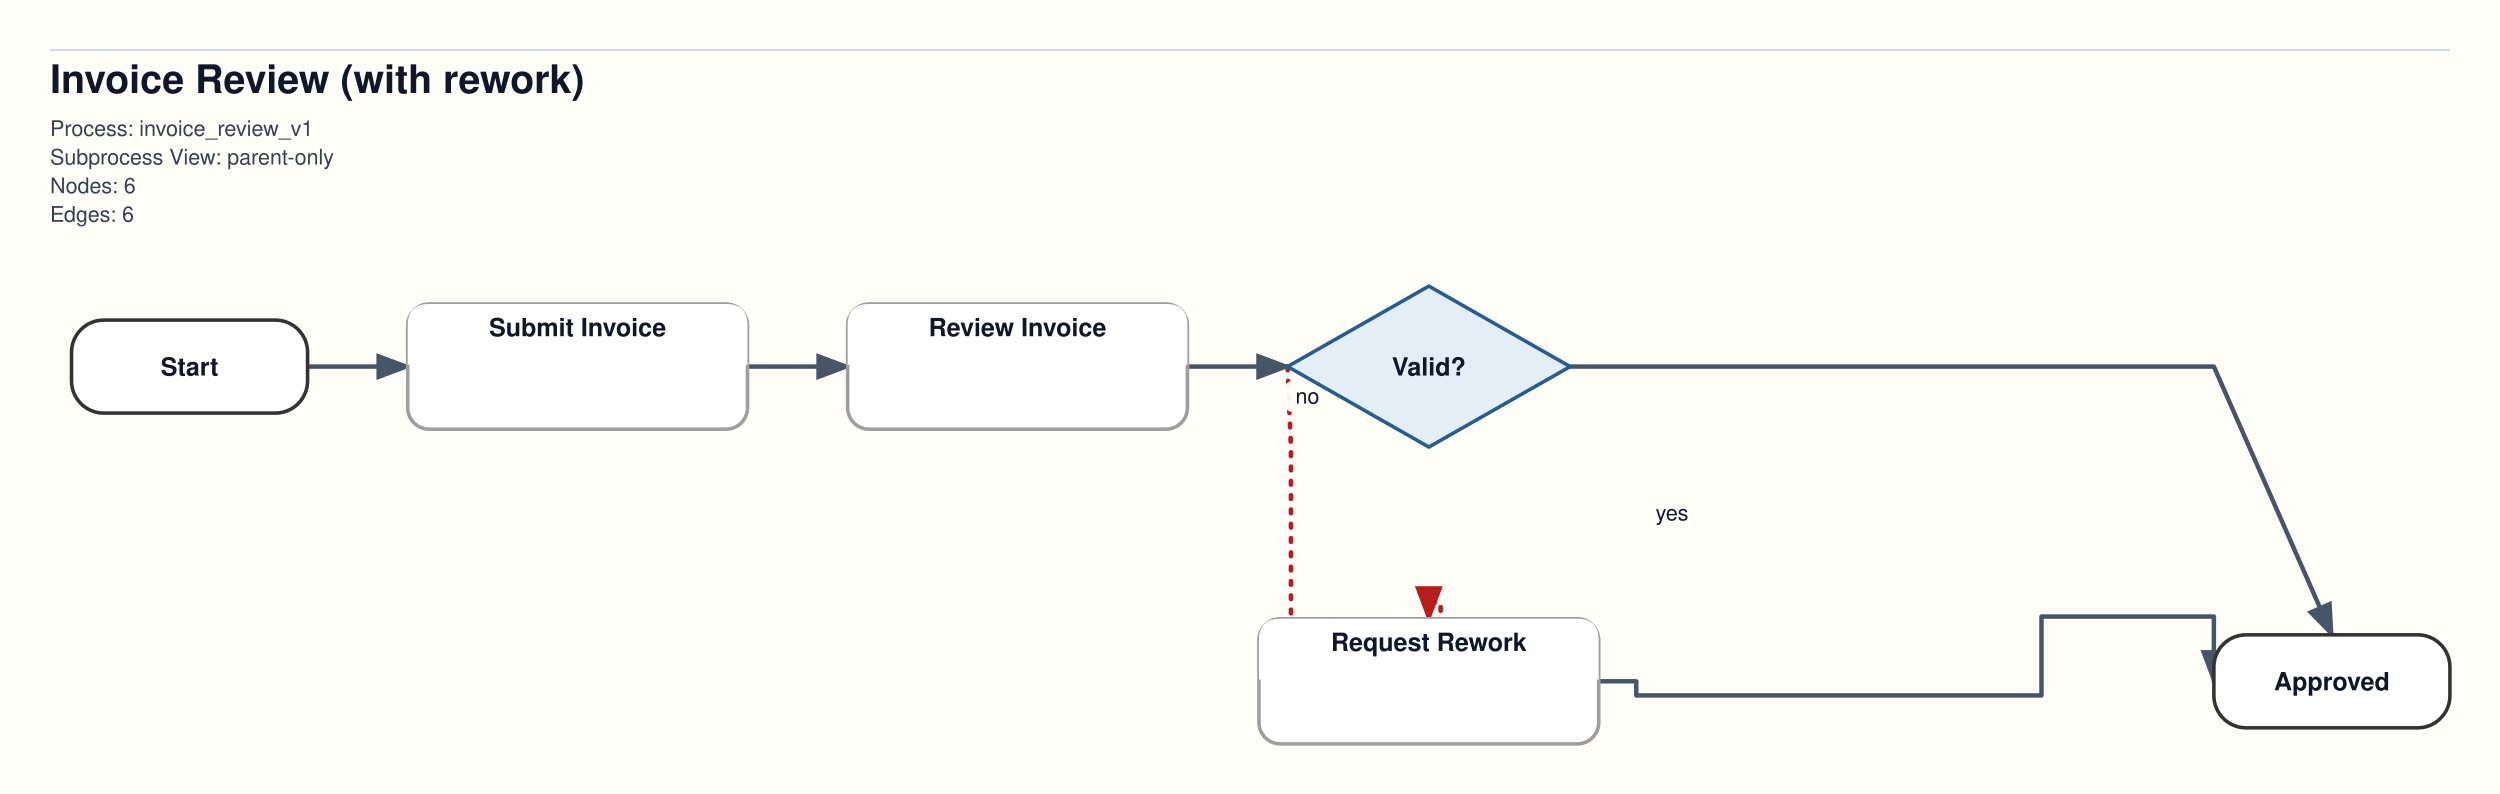
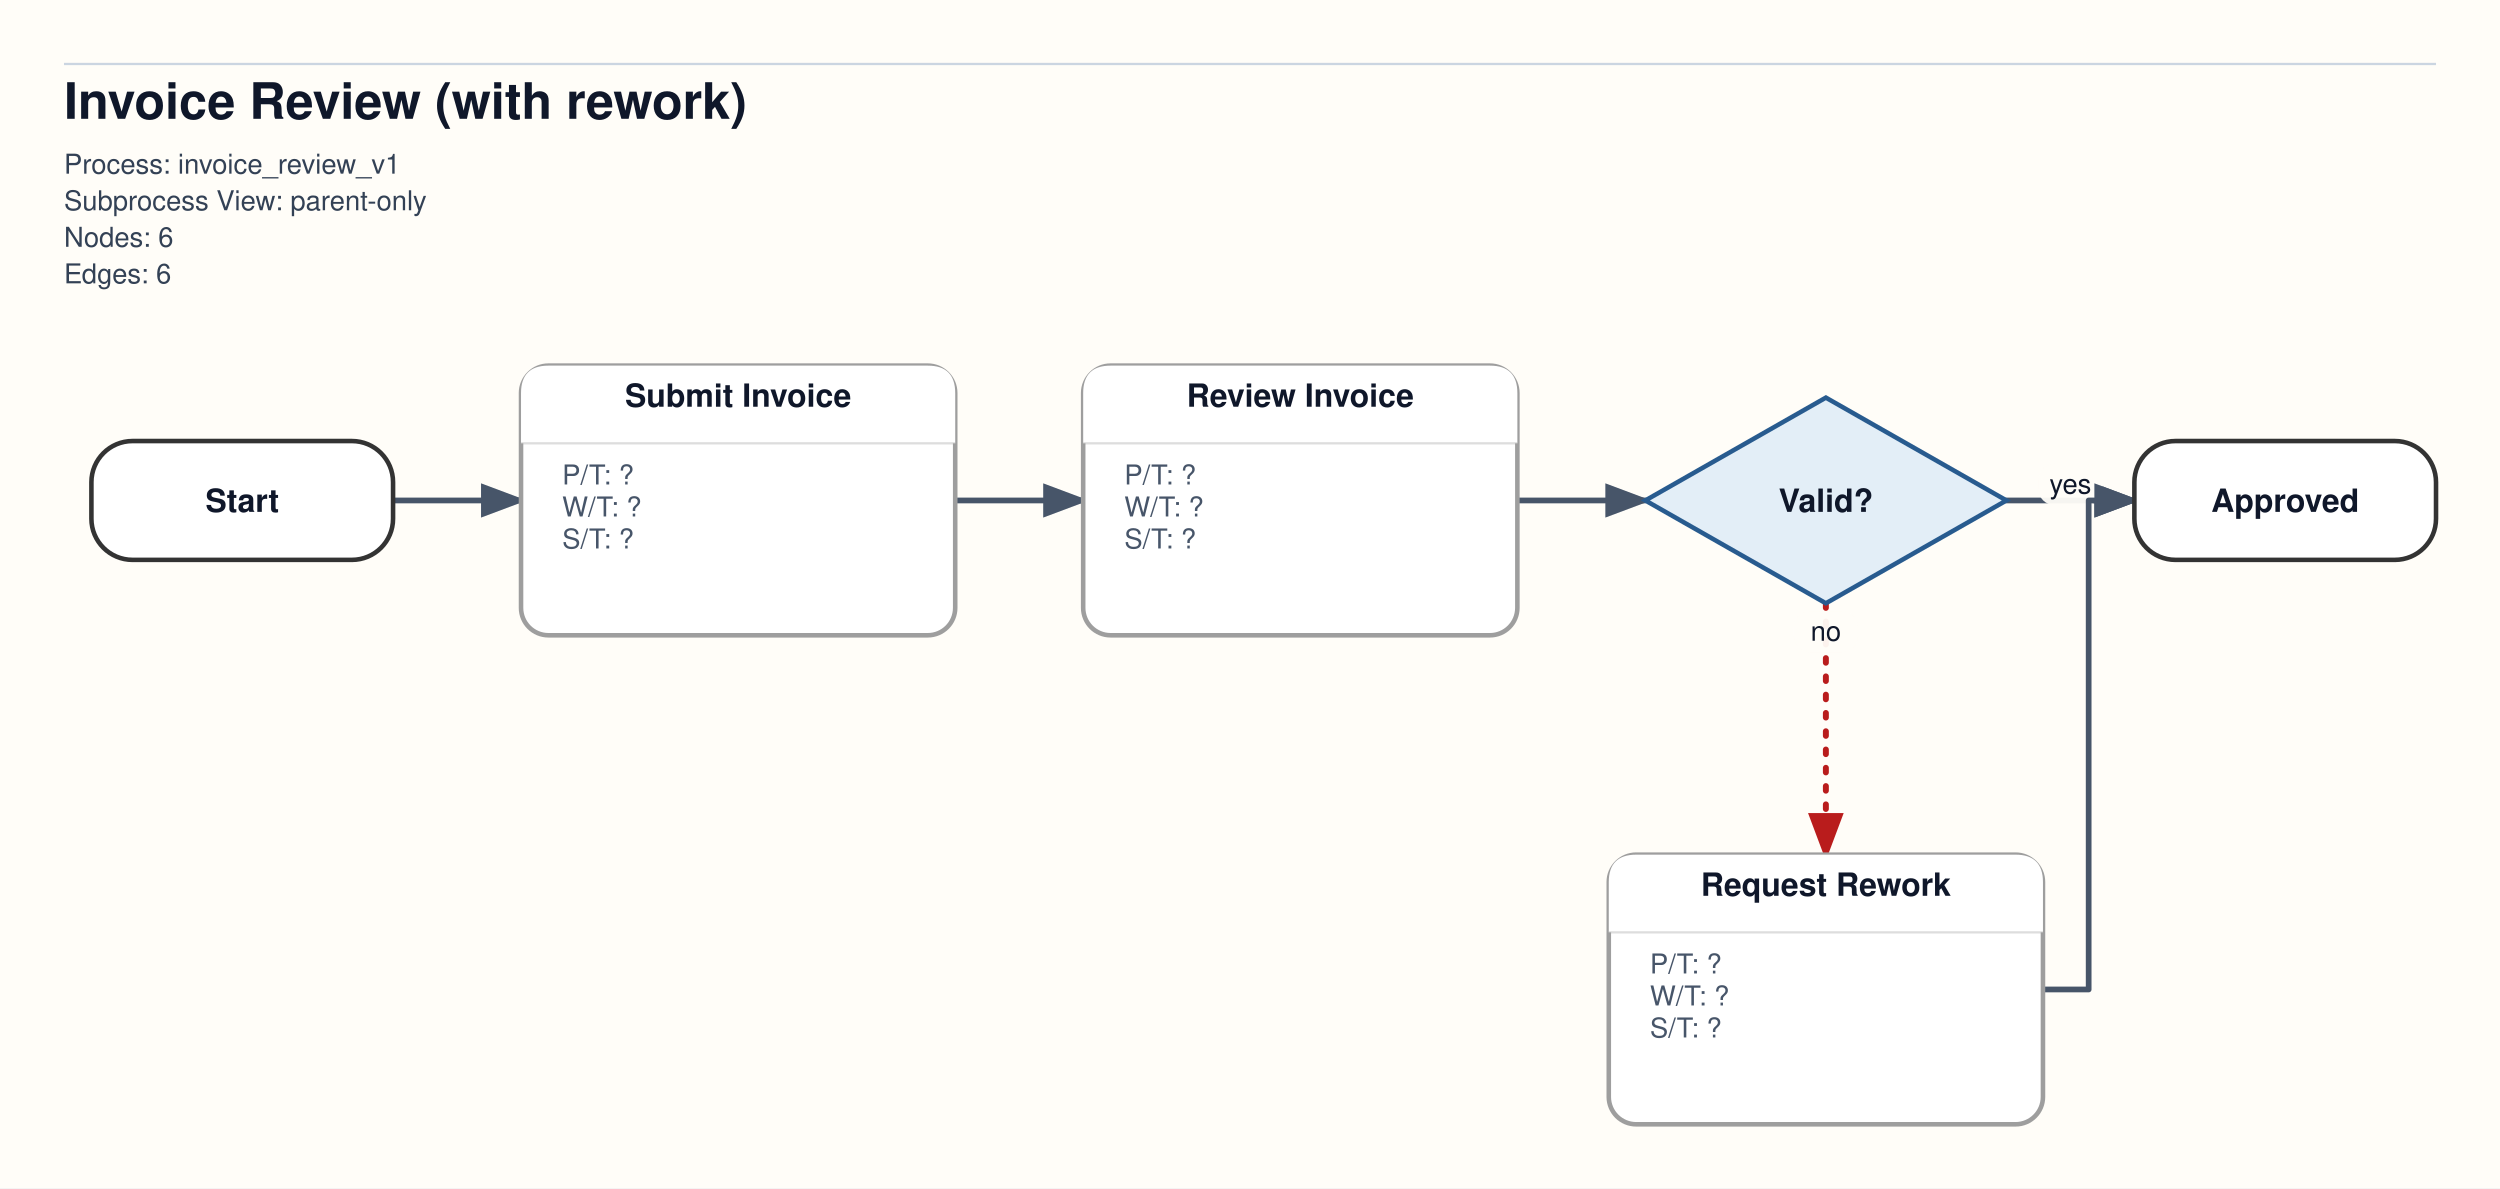
- <svg xmlns="http://www.w3.org/2000/svg" width="1398" height="444" viewBox="0 0 1398 444" data-flo-artifact-kind="svg" data-flo-backend="svg" data-flo-diagram="sppm" data-flo-layout-engine="elk" role="img" aria-labelledby="flo-svg-title flo-svg-description" data-sppm-publication-page-id="main-p1">
+ <svg xmlns="http://www.w3.org/2000/svg" width="1094" height="520" viewBox="0 0 1094 520" data-flo-artifact-kind="svg" data-flo-backend="svg" data-flo-diagram="sppm" data-flo-layout-engine="elk" role="img" aria-labelledby="flo-svg-title flo-svg-description" data-sppm-publication-page-id="main-p1">
  <defs>
    <marker id="flo-sppm-arrow" markerWidth="8" markerHeight="6" refX="7" refY="3" orient="auto" markerUnits="strokeWidth">
      <path d="M0,0 L8,3 L0,6 z" fill="#475569" />
    </marker>
    <marker id="flo-sppm-rework-arrow" markerWidth="8" markerHeight="6" refX="7" refY="3" orient="auto" markerUnits="strokeWidth">
      <path d="M0,0 L8,3 L0,6 z" fill="#b91c1c" />
    </marker>
  </defs>
  <rect width="100%" height="100%" fill="#fffdf8" />
  <g data-sppm-publication-band="header">
-     <line x1="28.0" y1="28.0" x2="1370.0" y2="28.0" stroke="#cbd5e1" stroke-width="1" />
+     <line x1="28.0" y1="28.0" x2="1066.0" y2="28.0" stroke="#cbd5e1" stroke-width="1" />
    <text x="28.0" y="52.0" font-family="Helvetica" font-size="22" font-weight="700" fill="#0f172a">Invoice Review (with rework)</text>
    <text x="28.0" y="76.0" font-family="Helvetica" font-size="12" fill="#334155">Process: invoice_review_v1</text>
    <text x="28.0" y="92.0" font-family="Helvetica" font-size="12" fill="#334155">Subprocess View: parent-only</text>
    <text x="28.0" y="108.0" font-family="Helvetica" font-size="12" fill="#334155">Nodes: 6</text>
    <text x="28.0" y="124.0" font-family="Helvetica" font-size="12" fill="#334155">Edges: 6</text>
  </g>
  <g transform="translate(28.0,148.0)">
    <g data-edge-source="decision" data-edge-target="approve" data-edge-kind="direct">
-       <polyline points="850.0,57.0 1210.0,57.0 1276.0,207.0" fill="none" stroke="#475569" stroke-width="2.5" stroke-linecap="round" stroke-linejoin="round" marker-end="url(#flo-sppm-arrow)" />
-       <rect x="893.0" y="130.0" width="28.0" height="18.0" rx="7" fill="#fffdf8" fill-opacity="0.95" />
-       <text x="907.0" y="143.0" text-anchor="middle" font-family="Helvetica" font-size="12" fill="#0f172a">yes</text>
+       <polyline points="850.0,71.0 906.0,71.0" fill="none" stroke="#475569" stroke-width="2.5" stroke-linecap="round" stroke-linejoin="round" marker-end="url(#flo-sppm-arrow)" />
+       <rect x="864.0" y="55.0" width="28.0" height="18.0" rx="7" fill="#fffdf8" fill-opacity="0.95" />
+       <text x="878.0" y="68.0" text-anchor="middle" font-family="Helvetica" font-size="12" fill="#0f172a">yes</text>
    </g>
    <g data-edge-source="decision" data-edge-target="rework" data-edge-kind="rework" data-edge-rework-variant="branch">
-       <polyline points="692.0,57.0 693.9,102.0 693.9,210.7 724.2,210.7 724.2,204.4 717.0,204.4 717.0,214.6 736.8,214.6 736.8,210.5 729.5,210.5 729.5,198.7 777.6,198.7 777.6,188.7 771.0,188.7 771.0,198.0" fill="none" stroke="#b91c1c" stroke-width="2.6" stroke-linecap="round" stroke-linejoin="round" marker-end="url(#flo-sppm-rework-arrow)" stroke-dasharray="2 6" />
-       <rect x="689.1" y="64.7" width="28.0" height="18.0" rx="7" fill="#fffdf8" fill-opacity="0.95" />
-       <text x="703.1" y="77.7" text-anchor="middle" font-family="Helvetica" font-size="12" fill="#0f172a">no</text>
+       <polyline points="771.0,116.0 771.0,226.0" fill="none" stroke="#b91c1c" stroke-width="2.6" stroke-linecap="round" stroke-linejoin="round" marker-end="url(#flo-sppm-rework-arrow)" stroke-dasharray="2 6" />
+       <rect x="757.0" y="119.4" width="28.0" height="18.0" rx="7" fill="#fffdf8" fill-opacity="0.95" />
+       <text x="771.0" y="132.4" text-anchor="middle" font-family="Helvetica" font-size="12" fill="#0f172a">no</text>
    </g>
    <g data-edge-source="review" data-edge-target="decision" data-edge-kind="direct">
-       <polyline points="636.0,57.0 692.0,57.0" fill="none" stroke="#475569" stroke-width="2.5" stroke-linecap="round" stroke-linejoin="round" marker-end="url(#flo-sppm-arrow)" />
+       <polyline points="636.0,71.0 692.0,71.0" fill="none" stroke="#475569" stroke-width="2.5" stroke-linecap="round" stroke-linejoin="round" marker-end="url(#flo-sppm-arrow)" />
    </g>
    <g data-edge-source="rework" data-edge-target="approve" data-edge-kind="direct">
-       <polyline points="866.0,233.0 887.0,233.0 887.0,240.9 1113.6,240.9 1113.6,196.8 1210.0,196.8 1210.0,233.0" fill="none" stroke="#475569" stroke-width="2.5" stroke-linecap="round" stroke-linejoin="round" marker-end="url(#flo-sppm-arrow)" />
+       <polyline points="866.0,285.0 886.0,285.0 886.0,71.0 906.0,71.0" fill="none" stroke="#475569" stroke-width="2.5" stroke-linecap="round" stroke-linejoin="round" marker-end="url(#flo-sppm-arrow)" />
    </g>
    <g data-edge-source="start" data-edge-target="submit" data-edge-kind="direct">
-       <polyline points="144.0,57.0 200.0,57.0" fill="none" stroke="#475569" stroke-width="2.5" stroke-linecap="round" stroke-linejoin="round" marker-end="url(#flo-sppm-arrow)" />
+       <polyline points="144.0,71.0 200.0,71.0" fill="none" stroke="#475569" stroke-width="2.5" stroke-linecap="round" stroke-linejoin="round" marker-end="url(#flo-sppm-arrow)" />
    </g>
    <g data-edge-source="submit" data-edge-target="review" data-edge-kind="direct">
-       <polyline points="390.0,57.0 446.0,57.0" fill="none" stroke="#475569" stroke-width="2.5" stroke-linecap="round" stroke-linejoin="round" marker-end="url(#flo-sppm-arrow)" />
+       <polyline points="390.0,71.0 446.0,71.0" fill="none" stroke="#475569" stroke-width="2.5" stroke-linecap="round" stroke-linejoin="round" marker-end="url(#flo-sppm-arrow)" />
    </g>
    <g data-node-id="start" data-node-kind="start">
-       <rect x="12.0" y="31.0" width="132.0" height="52.0" rx="18" fill="#FFFFFF" stroke="#333333" stroke-width="2" />
-       <text x="78.0" y="62.0" text-anchor="middle" font-family="Helvetica" font-size="14" font-weight="600" fill="#0f172a">Start</text>
+       <rect x="12.0" y="45.0" width="132.0" height="52.0" rx="18" fill="#FFFFFF" stroke="#333333" stroke-width="2" />
+       <text x="78.0" y="76.0" text-anchor="middle" font-family="Helvetica" font-size="14" font-weight="600" fill="#0f172a">Start</text>
    </g>
    <g data-node-id="submit" data-node-kind="task">
-       <rect x="200.0" y="22.0" width="190.0" height="70.0" rx="12" fill="white" stroke="#9E9E9E" stroke-width="2" />
-       <path data-node-header="top-rounded" d="M 212.0 22.0 L 378.0 22.0 Q 390.0 22.0 390.0 34.0 L 390.0 56.0 L 200.0 56.0 L 200.0 34.0 Q 200.0 22.0 212.0 22.0 Z" fill="#FFFFFF" stroke="none" />
-       <text x="295.0" y="40.0" text-anchor="middle" font-family="Helvetica" font-size="14" font-weight="600" fill="#0f172a">Submit Invoice</text>
+       <rect x="200.0" y="12.0" width="190.0" height="118.0" rx="12" fill="white" stroke="#9E9E9E" stroke-width="2" />
+       <path data-node-header="top-rounded" d="M 212.0 12.0 L 378.0 12.0 Q 390.0 12.0 390.0 24.0 L 390.0 46.0 L 200.0 46.0 L 200.0 24.0 Q 200.0 12.0 212.0 12.0 Z" fill="#FFFFFF" stroke="none" />
+       <line x1="200.0" y1="46.0" x2="390.0" y2="46.0" stroke="#9E9E9E" stroke-width="1" opacity="0.35" />
+       <text x="295.0" y="30.0" text-anchor="middle" font-family="Helvetica" font-size="14" font-weight="600" fill="#0f172a">Submit Invoice</text>
+       <text x="218.0" y="64.0" text-anchor="start" font-family="Helvetica" font-size="12" font-weight="400" fill="#475569">P/T: ?</text>
+       <text x="218.0" y="78.0" text-anchor="start" font-family="Helvetica" font-size="12" font-weight="400" fill="#475569">W/T: ?</text>
+       <text x="218.0" y="92.0" text-anchor="start" font-family="Helvetica" font-size="12" font-weight="400" fill="#475569">S/T: ?</text>
    </g>
    <g data-node-id="review" data-node-kind="task">
-       <rect x="446.0" y="22.0" width="190.0" height="70.0" rx="12" fill="white" stroke="#9E9E9E" stroke-width="2" />
-       <path data-node-header="top-rounded" d="M 458.0 22.0 L 624.0 22.0 Q 636.0 22.0 636.0 34.0 L 636.0 56.0 L 446.0 56.0 L 446.0 34.0 Q 446.0 22.0 458.0 22.0 Z" fill="#FFFFFF" stroke="none" />
-       <text x="541.0" y="40.0" text-anchor="middle" font-family="Helvetica" font-size="14" font-weight="600" fill="#0f172a">Review Invoice</text>
+       <rect x="446.0" y="12.0" width="190.0" height="118.0" rx="12" fill="white" stroke="#9E9E9E" stroke-width="2" />
+       <path data-node-header="top-rounded" d="M 458.0 12.0 L 624.0 12.0 Q 636.0 12.0 636.0 24.0 L 636.0 46.0 L 446.0 46.0 L 446.0 24.0 Q 446.0 12.0 458.0 12.0 Z" fill="#FFFFFF" stroke="none" />
+       <line x1="446.0" y1="46.0" x2="636.0" y2="46.0" stroke="#9E9E9E" stroke-width="1" opacity="0.35" />
+       <text x="541.0" y="30.0" text-anchor="middle" font-family="Helvetica" font-size="14" font-weight="600" fill="#0f172a">Review Invoice</text>
+       <text x="464.0" y="64.0" text-anchor="start" font-family="Helvetica" font-size="12" font-weight="400" fill="#475569">P/T: ?</text>
+       <text x="464.0" y="78.0" text-anchor="start" font-family="Helvetica" font-size="12" font-weight="400" fill="#475569">W/T: ?</text>
+       <text x="464.0" y="92.0" text-anchor="start" font-family="Helvetica" font-size="12" font-weight="400" fill="#475569">S/T: ?</text>
    </g>
    <g data-node-id="decision" data-node-kind="decision">
-       <polygon points="771.0,12.0 850.0,57.0 771.0,102.0 692.0,57.0" fill="#E3EEF7" stroke="#285B8F" stroke-width="2" />
-       <text x="771.0" y="62.0" text-anchor="middle" font-family="Helvetica" font-size="14" font-weight="600" fill="#0f172a">Valid?</text>
+       <polygon points="771.0,26.0 850.0,71.0 771.0,116.0 692.0,71.0" fill="#E3EEF7" stroke="#285B8F" stroke-width="2" />
+       <text x="771.0" y="76.0" text-anchor="middle" font-family="Helvetica" font-size="14" font-weight="600" fill="#0f172a">Valid?</text>
    </g>
    <g data-node-id="rework" data-node-kind="task">
-       <rect x="676.0" y="198.0" width="190.0" height="70.0" rx="12" fill="white" stroke="#9E9E9E" stroke-width="2" />
-       <path data-node-header="top-rounded" d="M 688.0 198.0 L 854.0 198.0 Q 866.0 198.0 866.0 210.0 L 866.0 232.0 L 676.0 232.0 L 676.0 210.0 Q 676.0 198.0 688.0 198.0 Z" fill="#FFFFFF" stroke="none" />
-       <text x="771.0" y="216.0" text-anchor="middle" font-family="Helvetica" font-size="14" font-weight="600" fill="#0f172a">Request Rework</text>
+       <rect x="676.0" y="226.0" width="190.0" height="118.0" rx="12" fill="white" stroke="#9E9E9E" stroke-width="2" />
+       <path data-node-header="top-rounded" d="M 688.0 226.0 L 854.0 226.0 Q 866.0 226.0 866.0 238.0 L 866.0 260.0 L 676.0 260.0 L 676.0 238.0 Q 676.0 226.0 688.0 226.0 Z" fill="#FFFFFF" stroke="none" />
+       <line x1="676.0" y1="260.0" x2="866.0" y2="260.0" stroke="#9E9E9E" stroke-width="1" opacity="0.35" />
+       <text x="771.0" y="244.0" text-anchor="middle" font-family="Helvetica" font-size="14" font-weight="600" fill="#0f172a">Request Rework</text>
+       <text x="694.0" y="278.0" text-anchor="start" font-family="Helvetica" font-size="12" font-weight="400" fill="#475569">P/T: ?</text>
+       <text x="694.0" y="292.0" text-anchor="start" font-family="Helvetica" font-size="12" font-weight="400" fill="#475569">W/T: ?</text>
+       <text x="694.0" y="306.0" text-anchor="start" font-family="Helvetica" font-size="12" font-weight="400" fill="#475569">S/T: ?</text>
    </g>
    <g data-node-id="approve" data-node-kind="end">
-       <rect x="1210.0" y="207.0" width="132.0" height="52.0" rx="18" fill="#FFFFFF" stroke="#333333" stroke-width="2" />
-       <text x="1276.0" y="238.0" text-anchor="middle" font-family="Helvetica" font-size="14" font-weight="600" fill="#0f172a">Approved</text>
+       <rect x="906.0" y="45.0" width="132.0" height="52.0" rx="18" fill="#FFFFFF" stroke="#333333" stroke-width="2" />
+       <text x="972.0" y="76.0" text-anchor="middle" font-family="Helvetica" font-size="14" font-weight="600" fill="#0f172a">Approved</text>
    </g>
  </g>
</svg>
